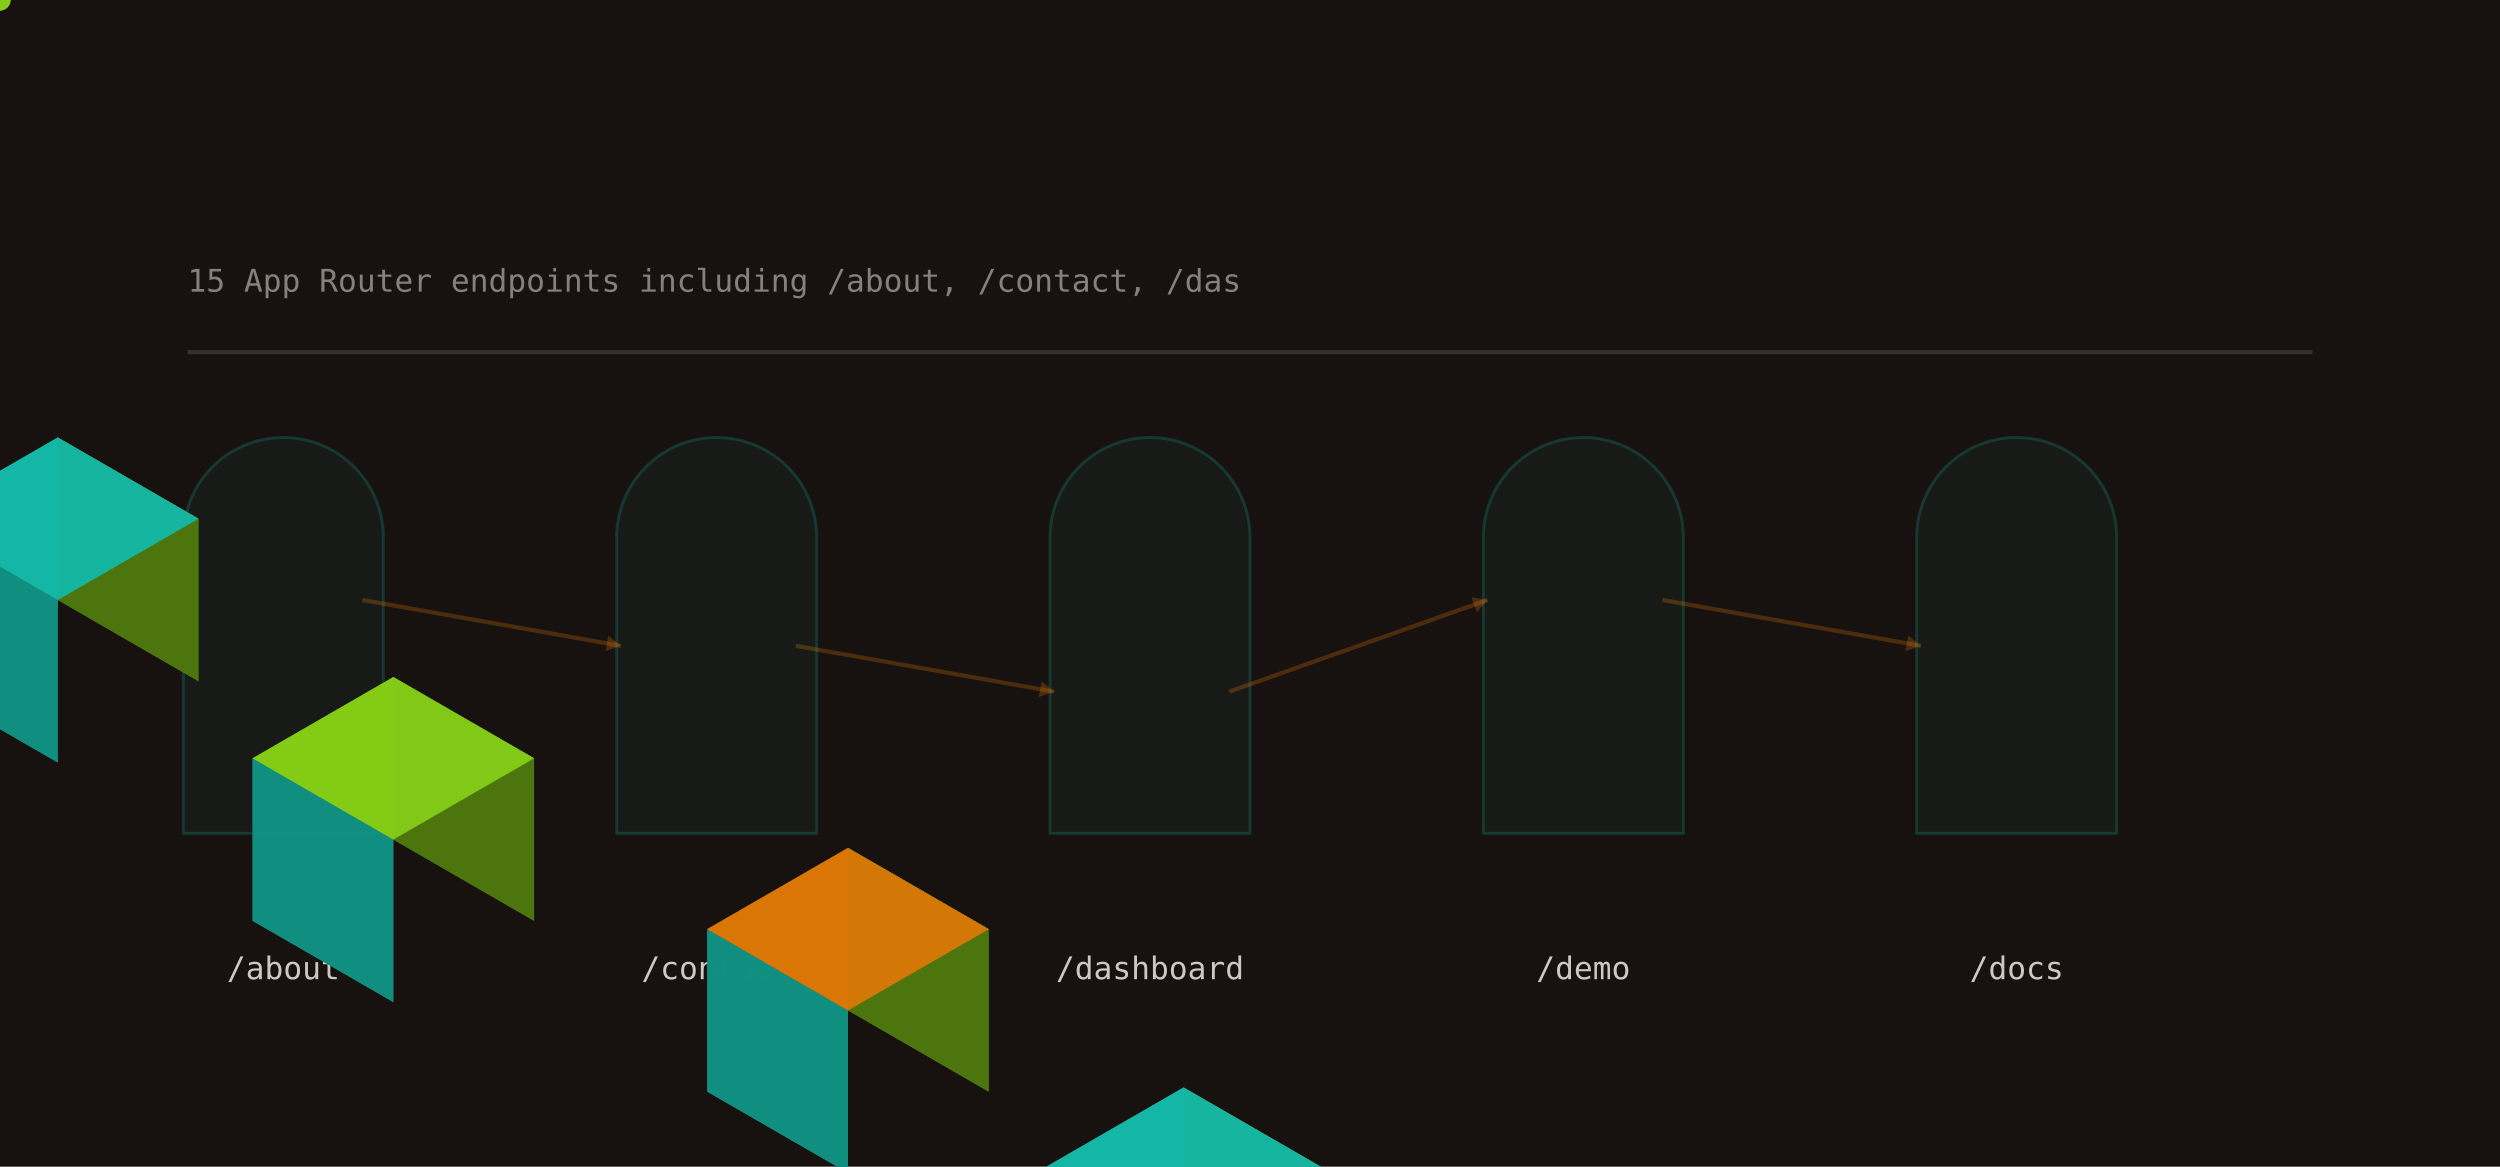
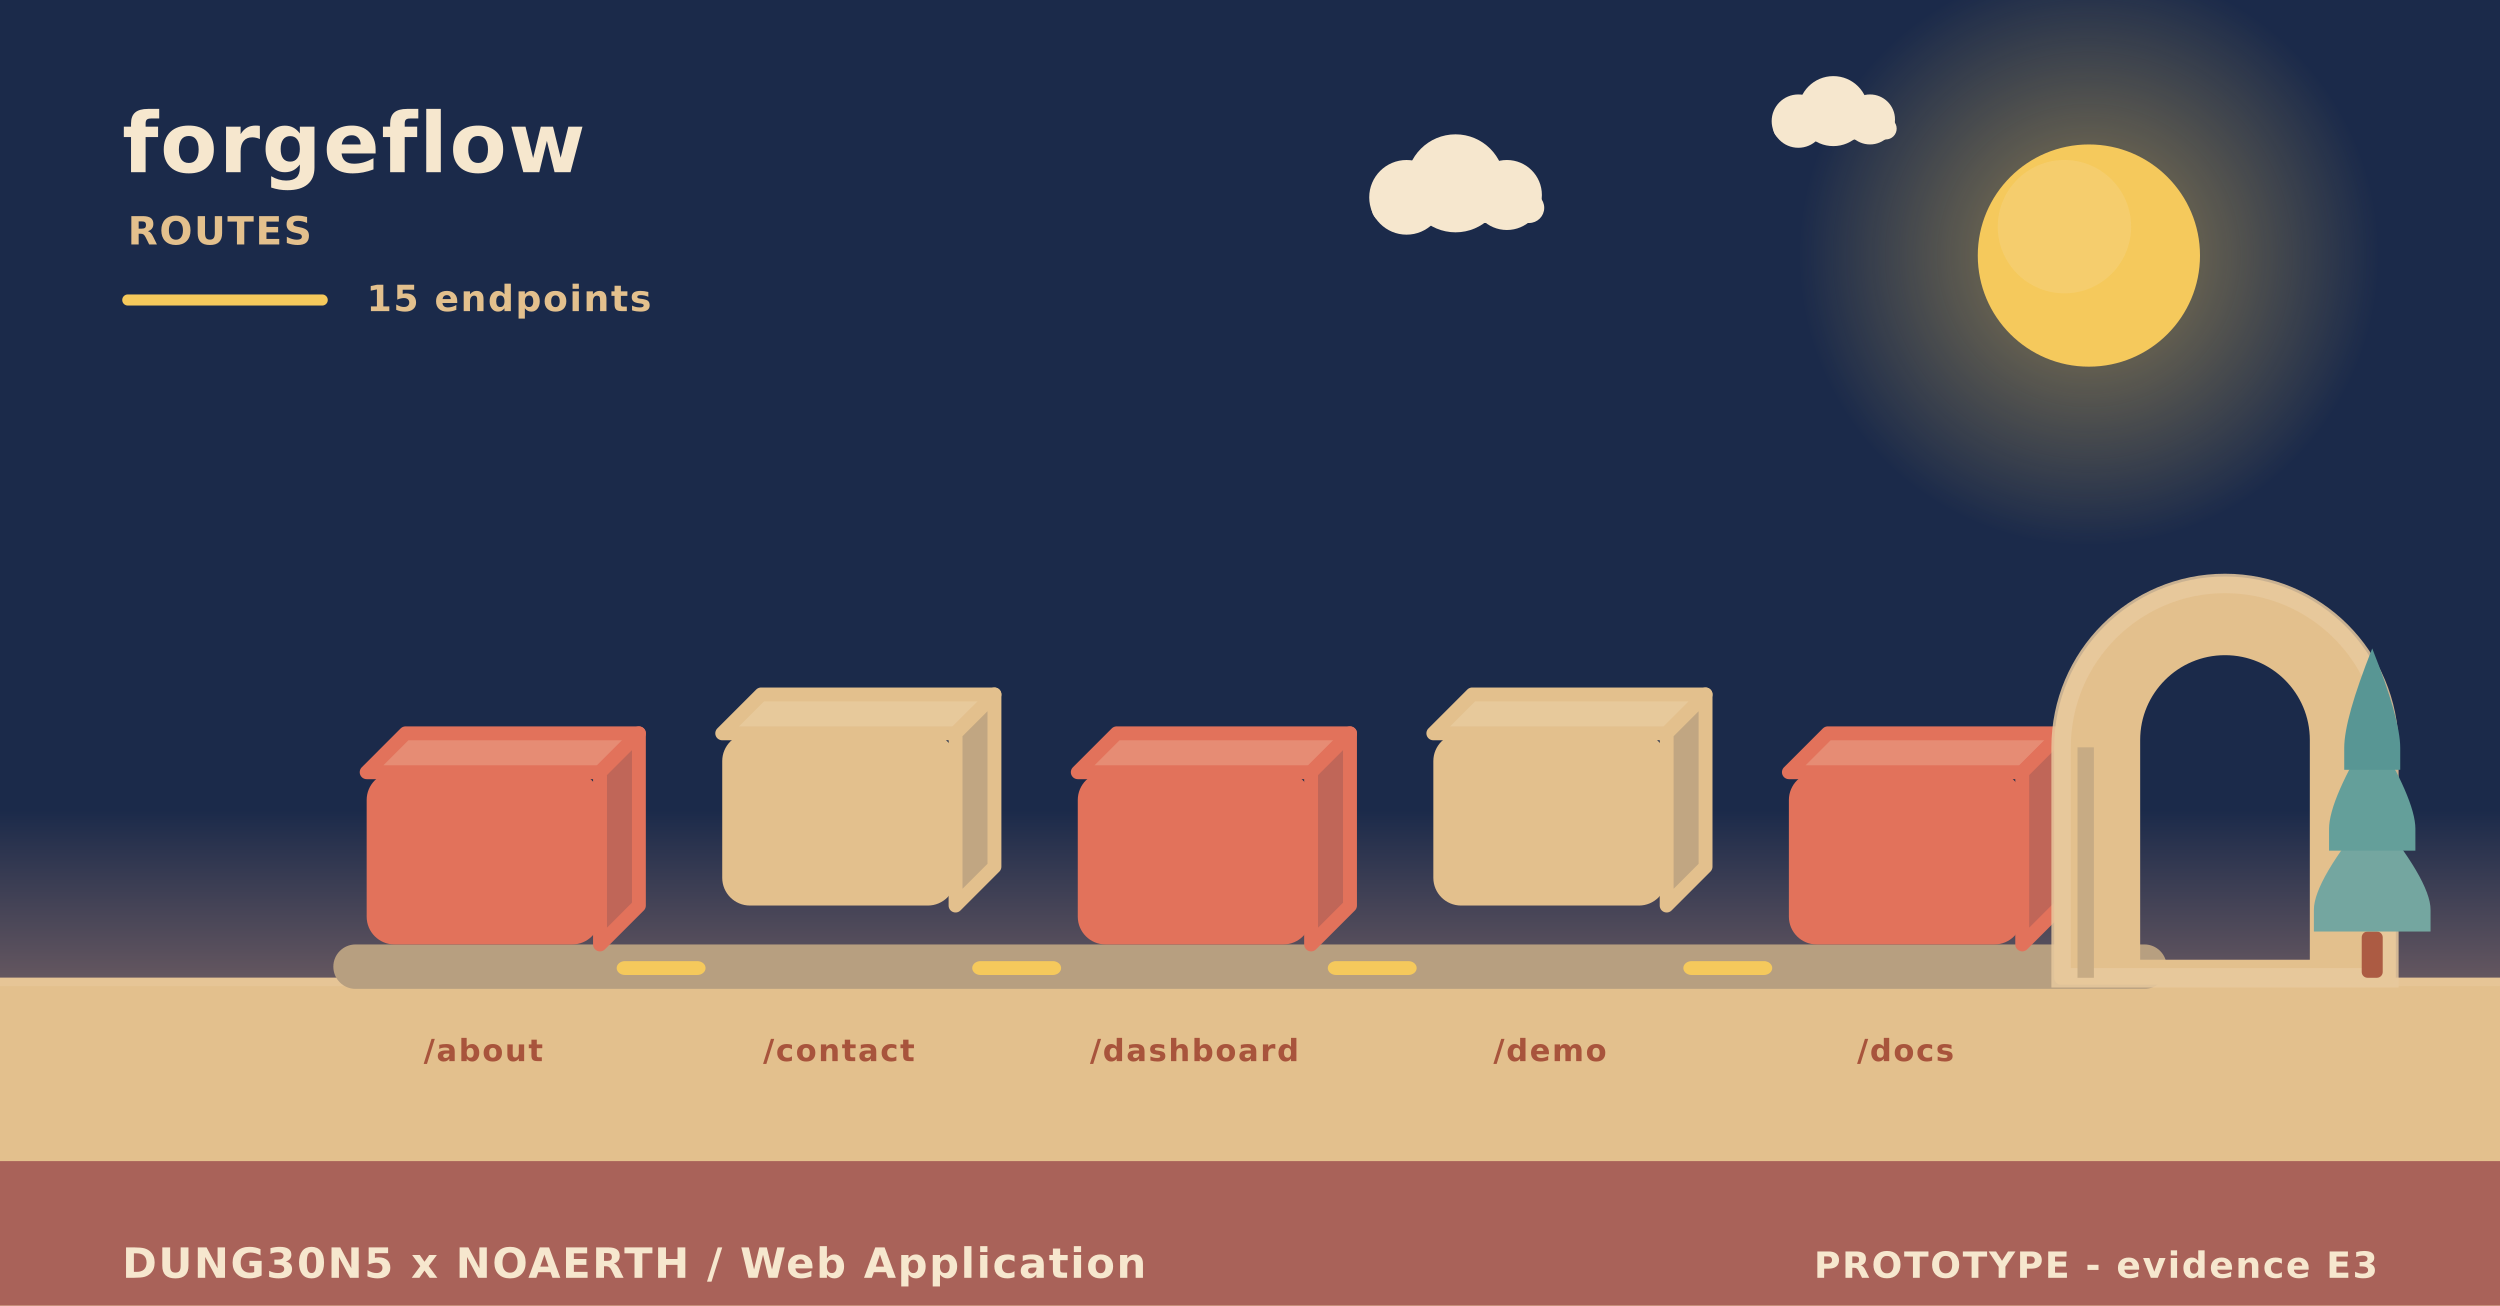
- <svg xmlns="http://www.w3.org/2000/svg" viewBox="0 0 1200 560" width="1200" height="560" role="img" aria-label="forgeflow data flow">
-   <rect width="1200" height="560" fill="#17110f" />
-   <defs>
-     <linearGradient id="gf" x1="0" y1="0" x2="1" y2="1">
-       <stop offset="0%" stop-color="#d97706" />
-       <stop offset="100%" stop-color="#14b8a6" />
-     </linearGradient>
-   </defs>
-   <path d="M88.00,400.00 L88.00,258.00 A48.00,48.00 0 0 1 184.00,258.00 L184.00,400.00 Z" fill="rgba(20,184,166,0.100)" opacity="0.55" stroke="rgba(20,184,166,0.400)" stroke-width="1.4" />
-   <polygon points="-133.37,173.00 -65.82,212.00 -65.82,134.00 -133.37,95.00" fill="#4d760d" opacity="0.95" />
-   <polygon points="-200.92,212.00 -133.37,251.00 -133.37,173.00 -200.92,134.00" fill="#109081" opacity="0.95" />
-   <polygon points="-133.37,95.00 -65.82,134.00 -133.37,173.00 -200.92,134.00" fill="#d97706" opacity="0.95" />
+ <svg xmlns="http://www.w3.org/2000/svg" width="900" height="470" viewBox="0 0 900 470" role="img" aria-label="forgeflow - how data moves">
+   <linearGradient id="skyd" x1="0" y1="0" x2="0" y2="1">
+     <stop offset="0" stop-color="#1b2a4a" />
+     <stop offset="0.62" stop-color="#1b2a4a" />
+     <stop offset="1" stop-color="#f3ad8a" />
+   </linearGradient>
+   <rect width="900" height="470" fill="url(#skyd)" />
+   <radialGradient id="sund">
+     <stop offset="0.35" stop-color="#f5c95c" stop-opacity="0.34" />
+     <stop offset="1" stop-color="#f5c95c" stop-opacity="0" />
+   </radialGradient>
+   <circle cx="752" cy="92" r="104" fill="url(#sund)" />
+   <circle cx="752" cy="92" r="40" fill="#f5c95c" />
+   <circle cx="743.2" cy="81.6" r="24" fill="#f5d27e" opacity="0.5" />
  <g>
-     <polygon points="-133.37,173.00 -65.82,212.00 -65.82,134.00 -133.37,95.00" fill="#4d760d" opacity="0.95" />
-     <polygon points="-200.92,212.00 -133.37,251.00 -133.37,173.00 -200.92,134.00" fill="#109081" opacity="0.95" />
-     <polygon points="-133.37,95.00 -65.82,134.00 -133.37,173.00 -200.92,134.00" fill="#d97706" opacity="0.95" />
-     <animate attributeName="opacity" values="0.25;1.0;0.25" dur="3.75s" begin="0.0s" repeatCount="indefinite" />
+     <circle cx="524" cy="66" r="17.64" fill="#f6e7ce" />
+     <circle cx="506.36" cy="71.04" r="13.44" fill="#f6e7ce" />
+     <circle cx="542.48" cy="70.2" r="12.6" fill="#f6e7ce" />
+     <rect x="493.76" y="69.36" width="62.16" height="10.92" rx="5.46" fill="#f6e7ce" />
+     <animateTransform attributeName="transform" type="translate" values="0 0;24 0;0 0" dur="36s" begin="0s" repeatCount="indefinite" />
  </g>
-   <text x="136" y="470" font-family="ui-monospace,Menlo,monospace" font-size="15" fill="rgba(246,239,233,0.820)" text-anchor="middle">/about</text>
-   <path d="M296.00,400.00 L296.00,258.00 A48.00,48.00 0 0 1 392.00,258.00 L392.00,400.00 Z" fill="rgba(20,184,166,0.100)" opacity="0.55" stroke="rgba(20,184,166,0.400)" stroke-width="1.4" />
-   <polygon points="27.71,288.00 95.26,327.00 95.26,249.00 27.71,210.00" fill="#4d760d" opacity="0.95" />
-   <polygon points="-39.84,327.00 27.71,366.00 27.71,288.00 -39.84,249.00" fill="#109081" opacity="0.95" />
-   <polygon points="27.71,210.00 95.26,249.00 27.71,288.00 -39.84,249.00" fill="#14b8a6" opacity="0.95" />
  <g>
-     <polygon points="27.71,288.00 95.26,327.00 95.26,249.00 27.71,210.00" fill="#4d760d" opacity="0.95" />
-     <polygon points="-39.84,327.00 27.71,366.00 27.71,288.00 -39.84,249.00" fill="#109081" opacity="0.95" />
-     <polygon points="27.71,210.00 95.26,249.00 27.71,288.00 -39.84,249.00" fill="#14b8a6" opacity="0.95" />
-     <animate attributeName="opacity" values="0.25;1.0;0.25" dur="3.75s" begin="0.4s" repeatCount="indefinite" />
+     <circle cx="660" cy="40" r="12.6" fill="#f6e7ce" />
+     <circle cx="647.4" cy="43.6" r="9.6" fill="#f6e7ce" />
+     <circle cx="673.2" cy="43" r="9" fill="#f6e7ce" />
+     <rect x="638.4" y="42.4" width="44.4" height="7.8" rx="3.9" fill="#f6e7ce" />
+     <animateTransform attributeName="transform" type="translate" values="0 0;-18 0;0 0" dur="46s" begin="3s" repeatCount="indefinite" />
  </g>
-   <text x="344" y="470" font-family="ui-monospace,Menlo,monospace" font-size="15" fill="rgba(246,239,233,0.820)" text-anchor="middle">/contact</text>
-   <line x1="174.00" y1="288.00" x2="298.00" y2="310.00" stroke="rgba(217,119,6,0.500)" stroke-width="2.00" opacity="0.55" />
-   <polygon points="298.00,310.00 291.97,305.07 290.64,312.55" fill="rgba(217,119,6,0.500)" opacity="0.55" />
-   <g opacity="0.9">
-     <circle cx="0.00" cy="0.00" r="5.00" fill="#84cc16" opacity="1.00" />
-     <animateTransform attributeName="transform" type="translate" values="174.00,288.00 298.00,310.00" dur="3.0s" begin="0.0s" repeatCount="indefinite" />
-     <animateTransform attributeName="transform" type="translate" values="298.00,310.00 174.00,288.00" dur="3.0s" begin="1.5s" repeatCount="indefinite" />
+   <rect x="0" y="352" width="900" height="118" fill="#e3c08d" />
+   <rect x="0" y="352" width="900" height="3" fill="#e6c596" />
+   <text x="44" y="62" font-family="Verdana,DejaVu Sans,sans-serif" font-size="30" font-weight="700" letter-spacing="0.6" fill="#f6e7ce" text-anchor="start">forgeflow</text>
+   <text x="46" y="88" font-family="Verdana,DejaVu Sans,sans-serif" font-size="14" font-weight="700" letter-spacing="0.6" fill="#e3c08d" text-anchor="start">ROUTES</text>
+   <rect x="44" y="106" width="74" height="4" rx="2" fill="#f5c95c" />
+   <text x="132" y="112" font-family="Verdana,DejaVu Sans,sans-serif" font-size="13" font-weight="700" letter-spacing="0.6" fill="#e3c08d" text-anchor="start">15 endpoints</text>
+   <rect x="120" y="340" width="660" height="16" rx="8" fill="#b79f80" />
+   <g>
+     <path d="M132,278 L216,278 L230,264 L146,264 Z" fill="#e68c74" stroke="#e2725b" stroke-width="5" stroke-linejoin="round" />
+     <path d="M216,278 L230,264 L230,326 L216,340 Z" fill="#c06658" stroke="#e2725b" stroke-width="5" stroke-linejoin="round" />
+     <rect x="132" y="278" width="84" height="62" rx="10" fill="#e2725b" />
+     <animateTransform attributeName="transform" type="translate" values="0 10;0 0" dur="0.8s" begin="0s" fill="freeze" />
  </g>
-   <path d="M504.00,400.00 L504.00,258.00 A48.00,48.00 0 0 1 600.00,258.00 L600.00,400.00 Z" fill="rgba(20,184,166,0.100)" opacity="0.55" stroke="rgba(20,184,166,0.400)" stroke-width="1.4" />
-   <polygon points="188.79,403.00 256.34,442.00 256.34,364.00 188.79,325.00" fill="#4d760d" opacity="0.95" />
-   <polygon points="121.24,442.00 188.79,481.00 188.79,403.00 121.24,364.00" fill="#109081" opacity="0.95" />
-   <polygon points="188.79,325.00 256.34,364.00 188.79,403.00 121.24,364.00" fill="#84cc16" opacity="0.95" />
+   <text x="174" y="382" font-family="Verdana,DejaVu Sans,sans-serif" font-size="11" font-weight="700" letter-spacing="0.6" fill="#a8543c" text-anchor="middle">/about</text>
  <g>
-     <polygon points="188.79,403.00 256.34,442.00 256.34,364.00 188.79,325.00" fill="#4d760d" opacity="0.95" />
-     <polygon points="121.24,442.00 188.79,481.00 188.79,403.00 121.24,364.00" fill="#109081" opacity="0.95" />
-     <polygon points="188.79,325.00 256.34,364.00 188.79,403.00 121.24,364.00" fill="#84cc16" opacity="0.95" />
-     <animate attributeName="opacity" values="0.25;1.0;0.25" dur="3.75s" begin="0.8s" repeatCount="indefinite" />
+     <path d="M260,264 L344,264 L358,250 L274,250 Z" fill="#e7c99b" stroke="#e3c08d" stroke-width="5" stroke-linejoin="round" />
+     <path d="M344,264 L358,250 L358,312 L344,326 Z" fill="#c1a682" stroke="#e3c08d" stroke-width="5" stroke-linejoin="round" />
+     <rect x="260" y="264" width="84" height="62" rx="10" fill="#e3c08d" />
+     <animateTransform attributeName="transform" type="translate" values="0 10;0 0" dur="0.8s" begin="0.26s" fill="freeze" />
  </g>
-   <text x="552" y="470" font-family="ui-monospace,Menlo,monospace" font-size="15" fill="rgba(246,239,233,0.820)" text-anchor="middle">/dashboard</text>
-   <line x1="382.00" y1="310.00" x2="506.00" y2="332.00" stroke="rgba(217,119,6,0.500)" stroke-width="2.00" opacity="0.55" />
-   <polygon points="506.00,332.00 499.97,327.07 498.64,334.55" fill="rgba(217,119,6,0.500)" opacity="0.55" />
-   <g opacity="0.9">
-     <circle cx="0.00" cy="0.00" r="5.00" fill="#84cc16" opacity="1.00" />
-     <animateTransform attributeName="transform" type="translate" values="382.00,310.00 506.00,332.00" dur="3.0s" begin="0.45s" repeatCount="indefinite" />
-     <animateTransform attributeName="transform" type="translate" values="506.00,332.00 382.00,310.00" dur="3.0s" begin="1.95s" repeatCount="indefinite" />
+   <text x="302" y="382" font-family="Verdana,DejaVu Sans,sans-serif" font-size="11" font-weight="700" letter-spacing="0.6" fill="#a8543c" text-anchor="middle">/contact</text>
+   <rect x="222" y="346" width="32" height="5" rx="3" fill="#f5c95c" />
+   <animate attributeName="opacity" values="0.3;1;0.3" dur="3.4s" begin="0.5s" repeatCount="indefinite" />
+   <g>
+     <path d="M388,278 L472,278 L486,264 L402,264 Z" fill="#e68c74" stroke="#e2725b" stroke-width="5" stroke-linejoin="round" />
+     <path d="M472,278 L486,264 L486,326 L472,340 Z" fill="#c06658" stroke="#e2725b" stroke-width="5" stroke-linejoin="round" />
+     <rect x="388" y="278" width="84" height="62" rx="10" fill="#e2725b" />
+     <animateTransform attributeName="transform" type="translate" values="0 10;0 0" dur="0.8s" begin="0.52s" fill="freeze" />
  </g>
-   <path d="M712.00,400.00 L712.00,258.00 A48.00,48.00 0 0 1 808.00,258.00 L808.00,400.00 Z" fill="rgba(20,184,166,0.100)" opacity="0.55" stroke="rgba(20,184,166,0.400)" stroke-width="1.4" />
-   <polygon points="407.03,485.00 474.58,524.00 474.58,446.00 407.03,407.00" fill="#4d760d" opacity="0.95" />
-   <polygon points="339.48,524.00 407.03,563.00 407.03,485.00 339.48,446.00" fill="#109081" opacity="0.95" />
-   <polygon points="407.03,407.00 474.58,446.00 407.03,485.00 339.48,446.00" fill="#d97706" opacity="0.95" />
+   <text x="430" y="382" font-family="Verdana,DejaVu Sans,sans-serif" font-size="11" font-weight="700" letter-spacing="0.6" fill="#a8543c" text-anchor="middle">/dashboard</text>
+   <rect x="350" y="346" width="32" height="5" rx="3" fill="#f5c95c" />
+   <animate attributeName="opacity" values="0.3;1;0.3" dur="3.4s" begin="1s" repeatCount="indefinite" />
  <g>
-     <polygon points="407.03,485.00 474.58,524.00 474.58,446.00 407.03,407.00" fill="#4d760d" opacity="0.95" />
-     <polygon points="339.48,524.00 407.03,563.00 407.03,485.00 339.48,446.00" fill="#109081" opacity="0.95" />
-     <polygon points="407.03,407.00 474.58,446.00 407.03,485.00 339.48,446.00" fill="#d97706" opacity="0.95" />
-     <animate attributeName="opacity" values="0.25;1.0;0.25" dur="3.75s" begin="1.2s" repeatCount="indefinite" />
+     <path d="M516,264 L600,264 L614,250 L530,250 Z" fill="#e7c99b" stroke="#e3c08d" stroke-width="5" stroke-linejoin="round" />
+     <path d="M600,264 L614,250 L614,312 L600,326 Z" fill="#c1a682" stroke="#e3c08d" stroke-width="5" stroke-linejoin="round" />
+     <rect x="516" y="264" width="84" height="62" rx="10" fill="#e3c08d" />
+     <animateTransform attributeName="transform" type="translate" values="0 10;0 0" dur="0.8s" begin="0.78s" fill="freeze" />
  </g>
-   <text x="760" y="470" font-family="ui-monospace,Menlo,monospace" font-size="15" fill="rgba(246,239,233,0.820)" text-anchor="middle">/demo</text>
-   <line x1="590.00" y1="332.00" x2="714.00" y2="288.00" stroke="rgba(217,119,6,0.500)" stroke-width="2.00" opacity="0.55" />
-   <polygon points="714.00,288.00 706.32,286.69 708.86,293.86" fill="rgba(217,119,6,0.500)" opacity="0.55" />
-   <g opacity="0.9">
-     <circle cx="0.00" cy="0.00" r="5.00" fill="#84cc16" opacity="1.00" />
-     <animateTransform attributeName="transform" type="translate" values="590.00,332.00 714.00,288.00" dur="3.0s" begin="0.9s" repeatCount="indefinite" />
-     <animateTransform attributeName="transform" type="translate" values="714.00,288.00 590.00,332.00" dur="3.0s" begin="2.4s" repeatCount="indefinite" />
+   <text x="558" y="382" font-family="Verdana,DejaVu Sans,sans-serif" font-size="11" font-weight="700" letter-spacing="0.6" fill="#a8543c" text-anchor="middle">/demo</text>
+   <rect x="478" y="346" width="32" height="5" rx="3" fill="#f5c95c" />
+   <animate attributeName="opacity" values="0.3;1;0.3" dur="3.4s" begin="1.5s" repeatCount="indefinite" />
+   <g>
+     <path d="M644,278 L728,278 L742,264 L658,264 Z" fill="#e68c74" stroke="#e2725b" stroke-width="5" stroke-linejoin="round" />
+     <path d="M728,278 L742,264 L742,326 L728,340 Z" fill="#c06658" stroke="#e2725b" stroke-width="5" stroke-linejoin="round" />
+     <rect x="644" y="278" width="84" height="62" rx="10" fill="#e2725b" />
+     <animateTransform attributeName="transform" type="translate" values="0 10;0 0" dur="0.8s" begin="1.04s" fill="freeze" />
  </g>
-   <path d="M920.00,400.00 L920.00,258.00 A48.00,48.00 0 0 1 1016.00,258.00 L1016.00,400.00 Z" fill="rgba(20,184,166,0.100)" opacity="0.55" stroke="rgba(20,184,166,0.400)" stroke-width="1.4" />
-   <polygon points="568.11,600.00 635.66,639.00 635.66,561.00 568.11,522.00" fill="#4d760d" opacity="0.95" />
-   <polygon points="500.56,639.00 568.11,678.00 568.11,600.00 500.56,561.00" fill="#109081" opacity="0.95" />
-   <polygon points="568.11,522.00 635.66,561.00 568.11,600.00 500.56,561.00" fill="#14b8a6" opacity="0.95" />
-   <g>
-     <polygon points="568.11,600.00 635.66,639.00 635.66,561.00 568.11,522.00" fill="#4d760d" opacity="0.95" />
-     <polygon points="500.56,639.00 568.11,678.00 568.11,600.00 500.56,561.00" fill="#109081" opacity="0.95" />
-     <polygon points="568.11,522.00 635.66,561.00 568.11,600.00 500.56,561.00" fill="#14b8a6" opacity="0.95" />
-     <animate attributeName="opacity" values="0.25;1.0;0.25" dur="3.75s" begin="1.6s" repeatCount="indefinite" />
-   </g>
-   <text x="968" y="470" font-family="ui-monospace,Menlo,monospace" font-size="15" fill="rgba(246,239,233,0.820)" text-anchor="middle">/docs</text>
-   <line x1="798.00" y1="288.00" x2="922.00" y2="310.00" stroke="rgba(217,119,6,0.500)" stroke-width="2.00" opacity="0.55" />
-   <polygon points="922.00,310.00 915.97,305.07 914.64,312.55" fill="rgba(217,119,6,0.500)" opacity="0.55" />
-   <g opacity="0.9">
-     <circle cx="0.00" cy="0.00" r="5.00" fill="#84cc16" opacity="1.00" />
-     <animateTransform attributeName="transform" type="translate" values="798.00,288.00 922.00,310.00" dur="3.0s" begin="1.35s" repeatCount="indefinite" />
-     <animateTransform attributeName="transform" type="translate" values="922.00,310.00 798.00,288.00" dur="3.0s" begin="2.85s" repeatCount="indefinite" />
-   </g>
-   <rect x="90.00" y="168.00" width="1020.00" height="2.00" rx="0.00" fill="rgba(246,239,233,0.140)" opacity="1.00" />
-   <text x="90" y="140" font-family="ui-monospace,Menlo,monospace" font-size="15" fill="rgba(246,239,233,0.500)">15 App Router endpoints including /about, /contact, /das</text>
+   <text x="686" y="382" font-family="Verdana,DejaVu Sans,sans-serif" font-size="11" font-weight="700" letter-spacing="0.6" fill="#a8543c" text-anchor="middle">/docs</text>
+   <rect x="606" y="346" width="32" height="5" rx="3" fill="#f5c95c" />
+   <animate attributeName="opacity" values="0.3;1;0.3" dur="3.4s" begin="2s" repeatCount="indefinite" />
+   <path d="M742,352 L742,269.04 A59,59 0 0 1 860,269.04 L860,352 Z M767.96,348 L767.96,266.4 A33.04,33.04 0 0 1 834.04,266.4 L834.04,348 Z" fill="#e3c08d" fill-rule="evenodd" stroke="#e3c08d" stroke-width="5" stroke-linejoin="round" />
+   <path d="M742,352 L742,269.04 A59,59 0 0 1 860,269.04 L860,352 Z" fill="none" stroke="#e8c99d" stroke-width="7" stroke-linecap="round" opacity="0.85" />
+   <rect x="747.9" y="269.04" width="5.9" height="82.96" fill="#c7ab84" />
+   <rect x="850.22" y="335.36" width="7.56" height="16.64" rx="2.1" fill="#ac5b43" />
+   <path d="M854,291.68 Q833,317.01 833,327.5 Q833,335.36 833,335.36 L875,335.36 Q875,335.36 875,327.5 Q875,317.01 854,291.68 Z" fill="#74a6a0" />
+   <path d="M854,262.56 Q838.46,287.89 838.46,298.38 Q838.46,306.24 838.46,306.24 L869.54,306.24 Q869.54,306.24 869.54,298.38 Q869.54,287.89 854,262.56 Z" fill="#649f9a" />
+   <path d="M854,233.44 Q843.92,258.77 843.92,269.26 Q843.92,277.12 843.92,277.12 L864.08,277.12 Q864.08,277.12 864.08,269.26 Q864.08,258.77 854,233.44 Z" fill="#589694" />
+   <rect x="0" y="418" width="900" height="52" rx="0" fill="#a65c56" opacity="0.94" />
+   <text x="44" y="460" font-family="Verdana,DejaVu Sans,sans-serif" font-size="15" font-weight="700" letter-spacing="0.6" fill="#f6e7ce" text-anchor="start">DUNG30N5 x NOAERTH  /  Web Application</text>
+   <text x="856" y="460" font-family="Verdana,DejaVu Sans,sans-serif" font-size="13" font-weight="700" letter-spacing="0.6" fill="#f6e7ce" text-anchor="end">PROTOTYPE  -  evidence E3</text>
</svg>
